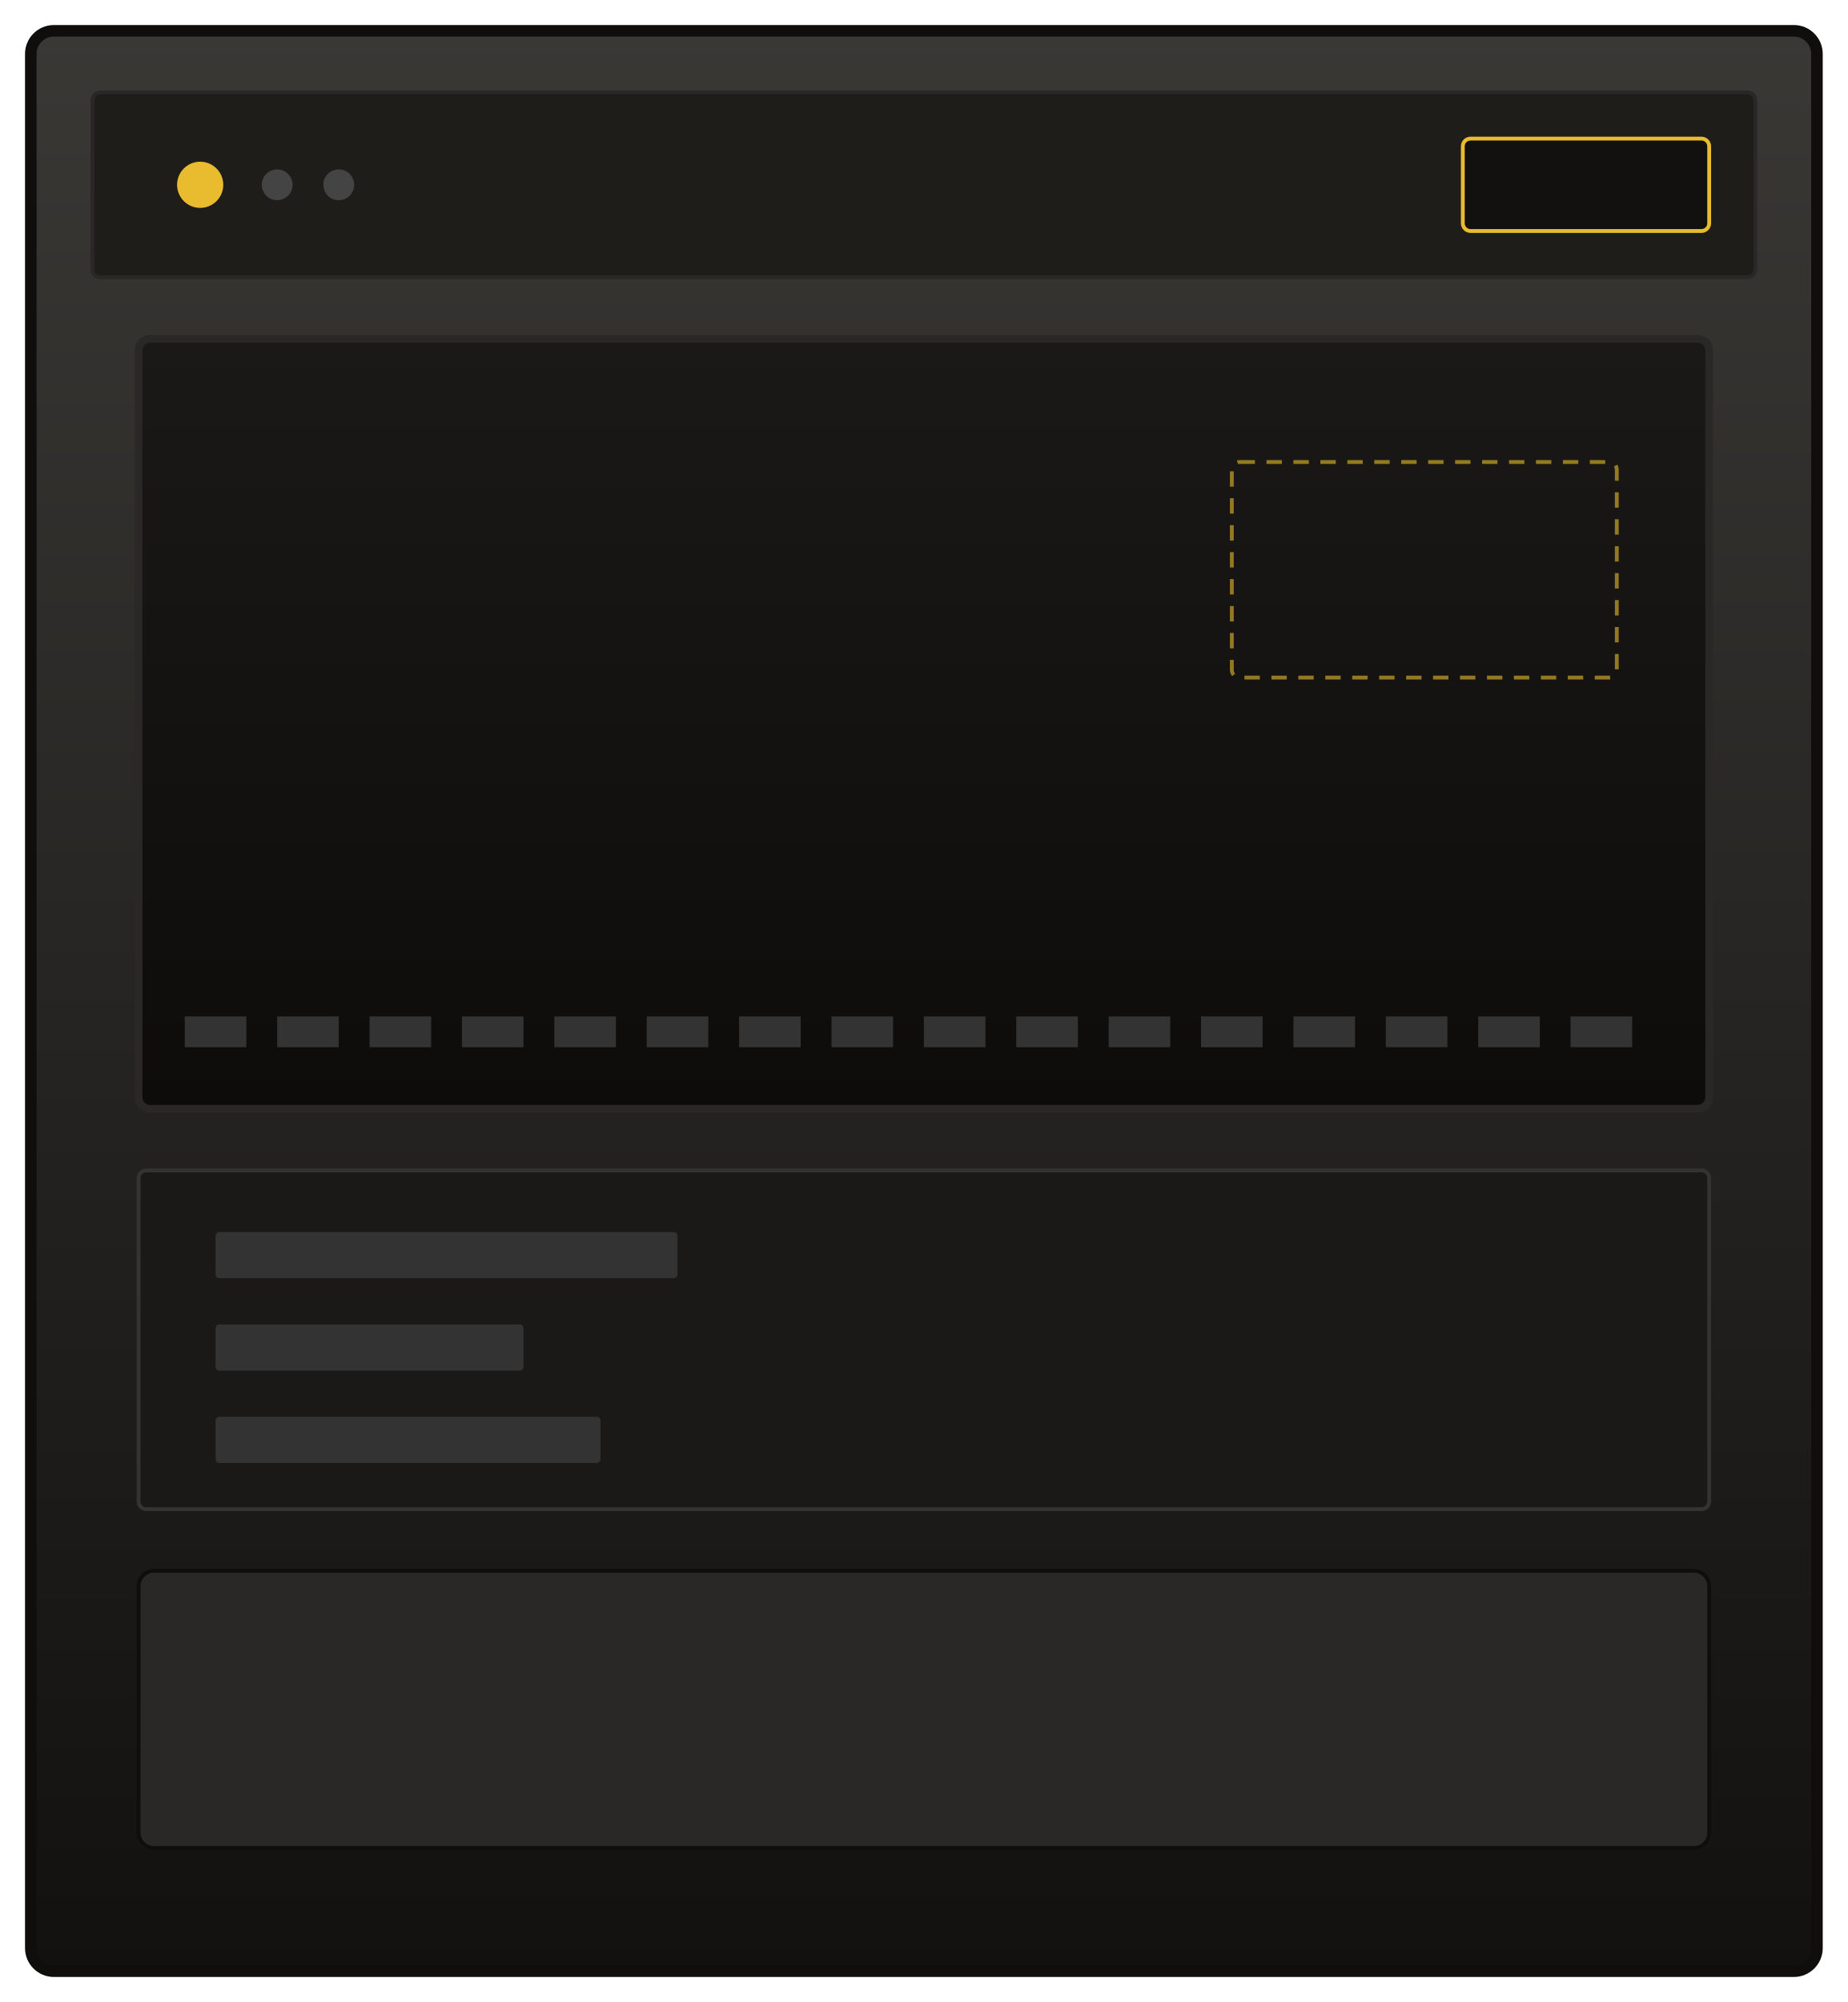
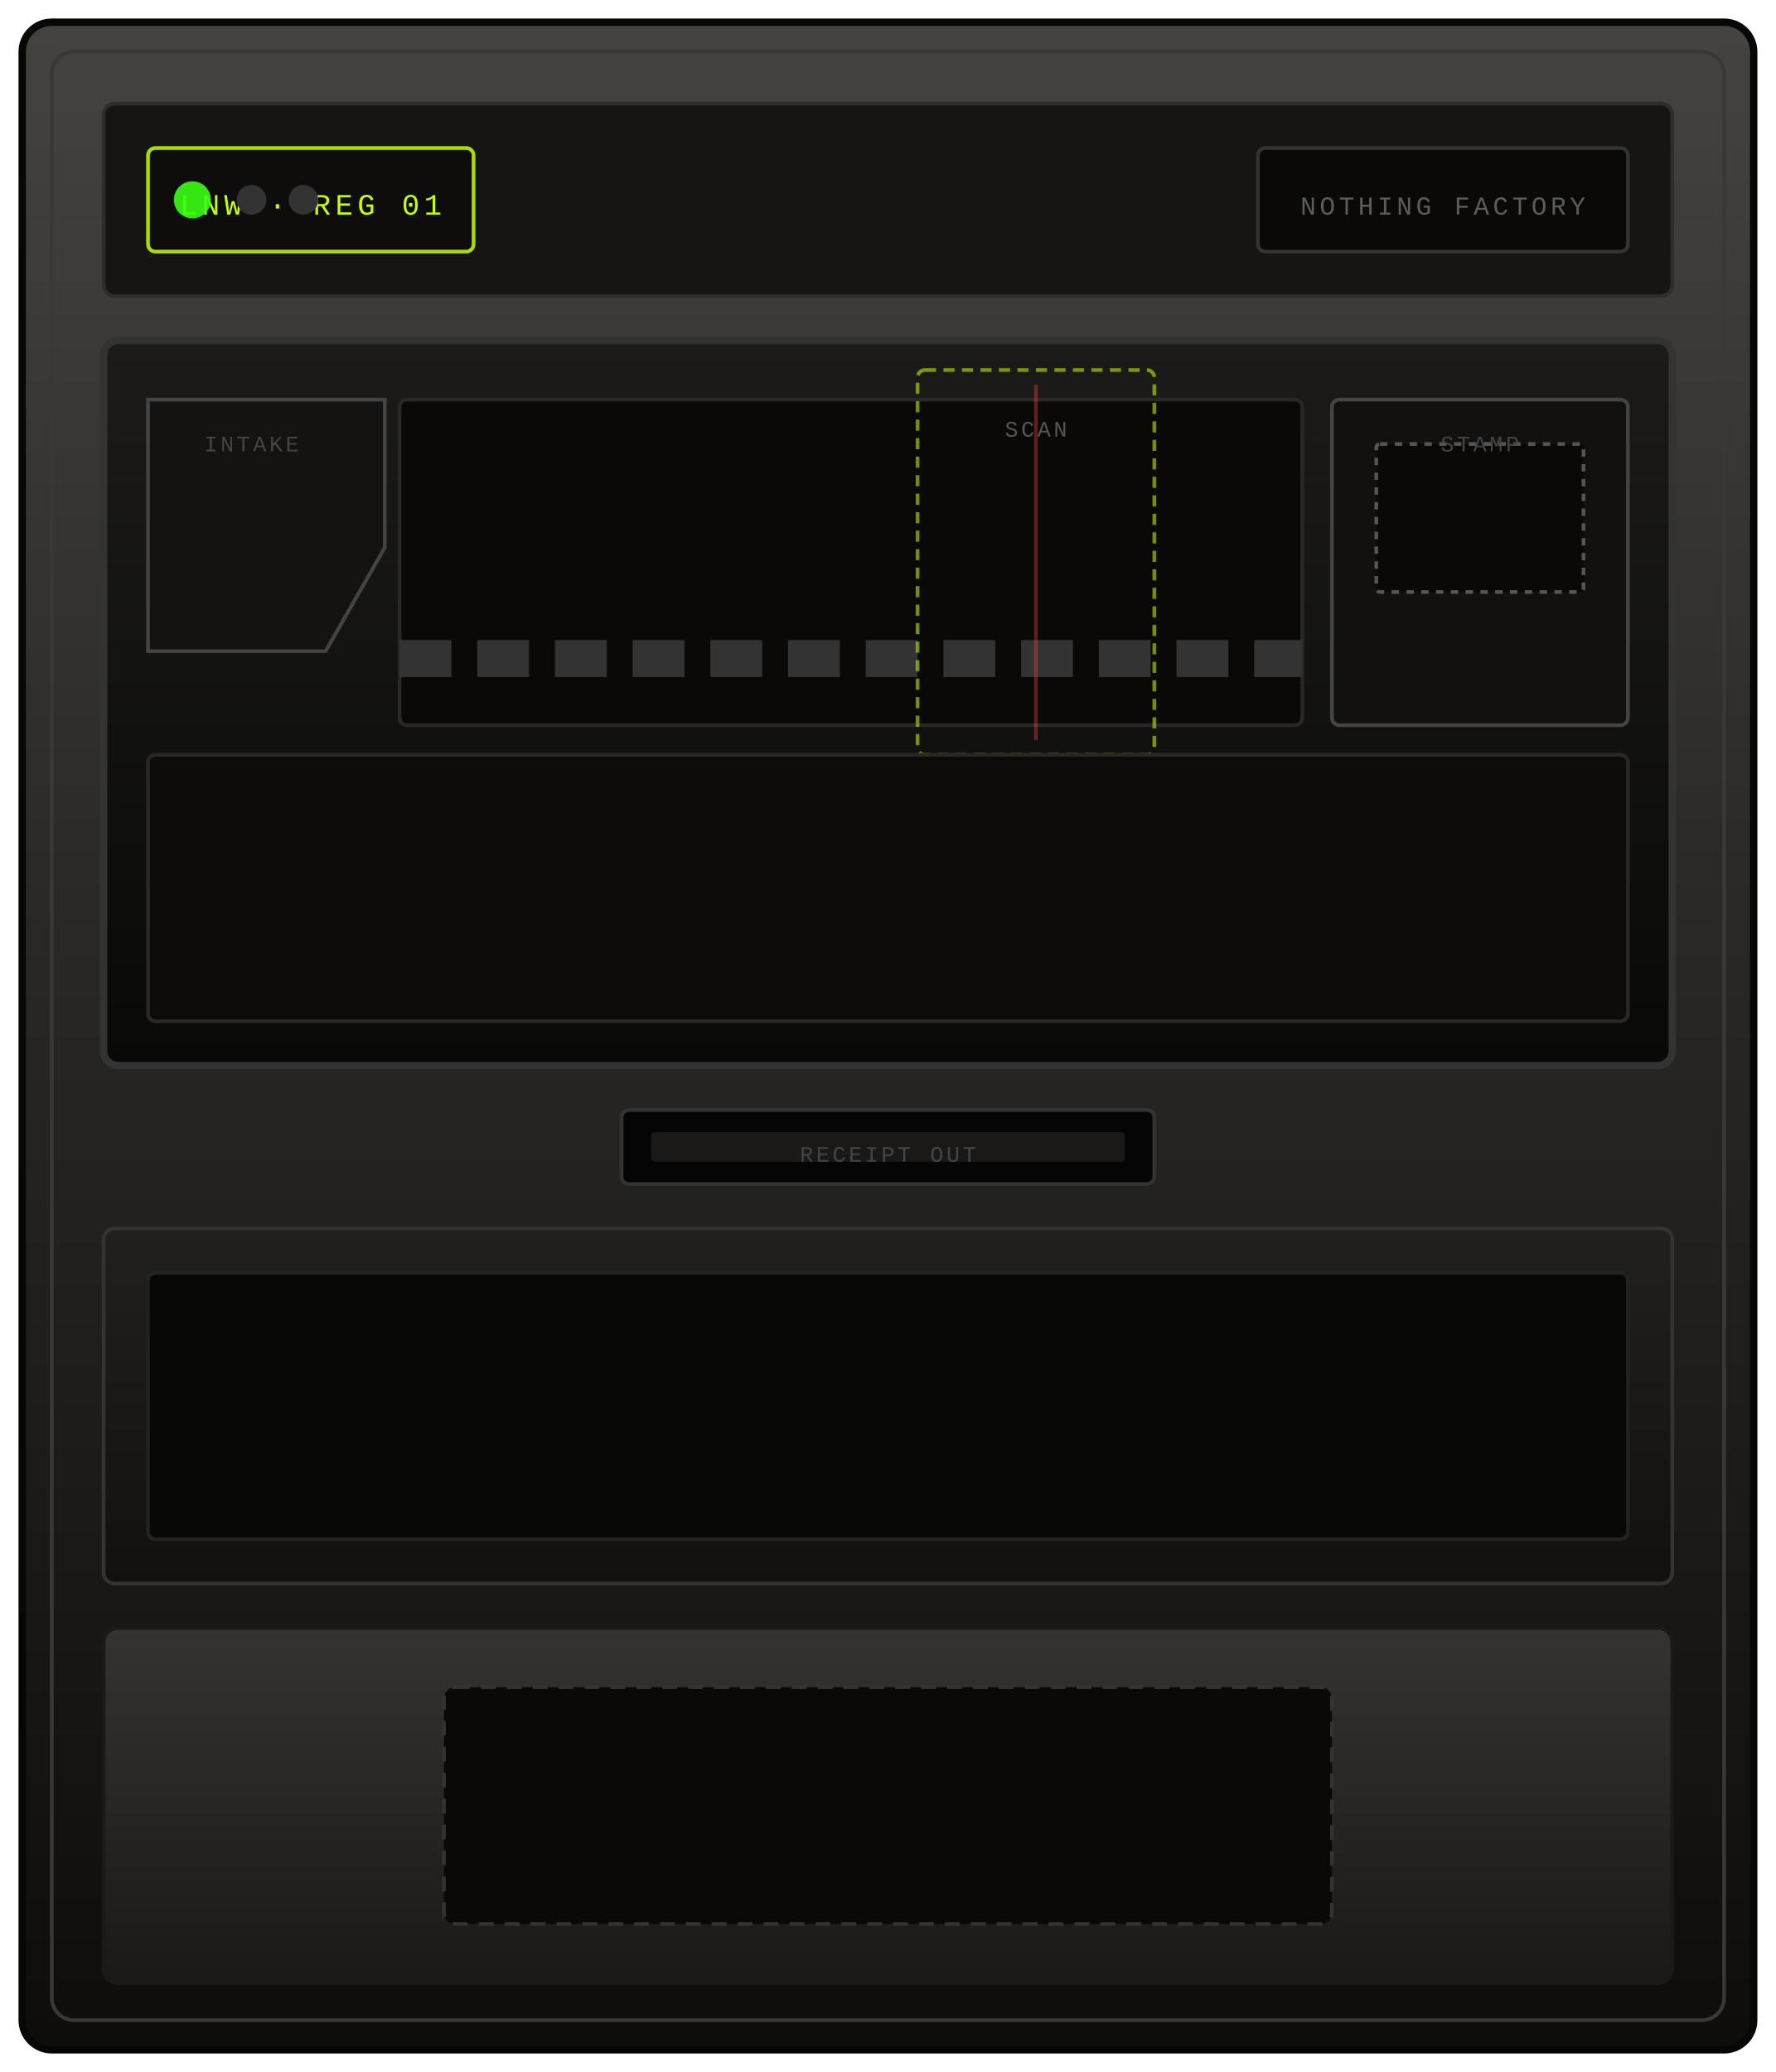
- <svg xmlns="http://www.w3.org/2000/svg" viewBox="0 0 480 520" fill="none" aria-hidden="true">
+ <svg xmlns="http://www.w3.org/2000/svg" viewBox="0 0 480 560" fill="none" aria-hidden="true">
  <defs>
    <linearGradient id="mdrBezel" x1="0" y1="0" x2="0" y2="1">
-       <stop offset="0%" stop-color="#3a3835" />
+       <stop offset="0%" stop-color="#454340" />
+       <stop offset="45%" stop-color="#2a2826" />
+       <stop offset="100%" stop-color="#0e0d0c" />
+     </linearGradient>
+     <linearGradient id="mdrScreen" x1="0" y1="0" x2="0" y2="1">
+       <stop offset="0%" stop-color="#1c1b19" />
+       <stop offset="100%" stop-color="#090908" />
+     </linearGradient>
+     <linearGradient id="mdrPanel" x1="0" y1="0" x2="0" y2="1">
+       <stop offset="0%" stop-color="#22201e" />
      <stop offset="100%" stop-color="#121110" />
    </linearGradient>
-     <linearGradient id="mdrScreen" x1="0" y1="0" x2="0" y2="1">
-       <stop offset="0%" stop-color="#1a1917" />
-       <stop offset="100%" stop-color="#0d0c0b" />
+     <linearGradient id="mdrBay" x1="0" y1="0" x2="0" y2="1">
+       <stop offset="0%" stop-color="#353330" />
+       <stop offset="100%" stop-color="#1a1917" />
    </linearGradient>
+     <filter id="mdrInset" x="-2%" y="-2%" width="104%" height="104%">
+       <feDropShadow dx="0" dy="1" stdDeviation="0" flood-color="#000" flood-opacity="0.45" />
+     </filter>
  </defs>
-   <rect x="8" y="8" width="464" height="504" rx="6" fill="url(#mdrBezel)" stroke="#0f0e0d" stroke-width="3" />
-   <rect x="24" y="24" width="432" height="48" rx="2" fill="#1f1d1a" stroke="#2a2826" />
-   <rect x="36" y="88" width="408" height="200" rx="3" fill="url(#mdrScreen)" stroke="#2a2826" stroke-width="2" />
-   <rect x="36" y="304" width="408" height="88" rx="2" fill="#1a1917" stroke="#333" />
-   <rect x="36" y="408" width="408" height="72" rx="4" fill="#2a2826" stroke="#0f0e0d" />
-   <circle cx="52" cy="48" r="6" fill="#e8bc2e" />
-   <circle cx="72" cy="48" r="4" fill="#444" />
-   <circle cx="88" cy="48" r="4" fill="#444" />
-   <rect x="380" y="36" width="64" height="24" rx="2" fill="#121110" stroke="#e8bc2e" stroke-width="1" />
-   <line x1="48" y1="268" x2="432" y2="268" stroke="#333" stroke-width="8" stroke-dasharray="16 8" />
-   <rect x="320" y="120" width="100" height="56" rx="2" fill="none" stroke="#e8bc2e" stroke-width="1" stroke-dasharray="4 3" opacity="0.6" />
-   <rect x="56" y="320" width="120" height="12" rx="1" fill="#333" />
-   <rect x="56" y="344" width="80" height="12" rx="1" fill="#333" />
-   <rect x="56" y="368" width="100" height="12" rx="1" fill="#333" />
+   <rect x="6" y="6" width="468" height="548" rx="8" fill="url(#mdrBezel)" stroke="#070706" stroke-width="2" />
+   <rect x="14" y="14" width="452" height="532" rx="6" fill="none" stroke="#3a3835" stroke-width="1" />
+   <rect x="28" y="28" width="424" height="52" rx="3" fill="#161514" stroke="#2f2d2b" />
+   <rect x="40" y="40" width="88" height="28" rx="2" fill="#0d0c0b" stroke="#c8ff00" stroke-width="1" opacity="0.85" />
+   <text x="84" y="58" text-anchor="middle" fill="#c8ff00" font-family="IBM Plex Mono, Courier New, monospace" font-size="8" letter-spacing="1.2">LNW · REG 01</text>
+   <circle cx="52" cy="54" r="5" fill="#39ff14" opacity="0.9" />
+   <circle cx="68" cy="54" r="4" fill="#333" />
+   <circle cx="82" cy="54" r="4" fill="#333" />
+   <rect x="340" y="40" width="100" height="28" rx="2" fill="#0a0908" stroke="#333" />
+   <text x="390" y="58" text-anchor="middle" fill="#5c5c5c" font-family="IBM Plex Mono, Courier New, monospace" font-size="7" letter-spacing="1">NOTHING FACTORY</text>
+   <rect x="28" y="92" width="424" height="196" rx="4" fill="url(#mdrScreen)" stroke="#333" stroke-width="2" />
+   <path d="M40 108 L40 176 L88 176 L104 148 L104 108 Z" fill="#141312" stroke="#444" stroke-width="1" />
+   <text x="68" y="122" text-anchor="middle" fill="#444" font-family="IBM Plex Mono, Courier New, monospace" font-size="6" letter-spacing="0.8">INTAKE</text>
+   <rect x="108" y="108" width="244" height="88" rx="2" fill="#0a0908" stroke="#2a2826" />
+   <line x1="108" y1="178" x2="352" y2="178" stroke="#333" stroke-width="10" stroke-dasharray="14 7" />
+   <rect x="248" y="100" width="64" height="104" rx="2" fill="none" stroke="#c8ff00" stroke-width="1" stroke-dasharray="3 2" opacity="0.55" />
+   <line x1="280" y1="104" x2="280" y2="200" stroke="#ff4444" stroke-width="1" opacity="0.35" />
+   <text x="280" y="118" text-anchor="middle" fill="#555" font-family="IBM Plex Mono, Courier New, monospace" font-size="6" letter-spacing="0.8">SCAN</text>
+   <rect x="360" y="108" width="80" height="88" rx="2" fill="#121110" stroke="#444" />
+   <rect x="372" y="120" width="56" height="40" rx="1" fill="#0a0908" stroke="#555" stroke-dasharray="2 2" />
+   <text x="400" y="122" text-anchor="middle" fill="#444" font-family="IBM Plex Mono, Courier New, monospace" font-size="6" letter-spacing="0.8">STAMP</text>
+   <rect x="40" y="204" width="400" height="72" rx="2" fill="#0d0c0b" stroke="#2a2826" />
+   <rect x="168" y="300" width="144" height="20" rx="2" fill="#050505" stroke="#333" />
+   <rect x="176" y="306" width="128" height="8" rx="1" fill="#1a1917" />
+   <text x="240" y="314" text-anchor="middle" fill="#444" font-family="IBM Plex Mono, Courier New, monospace" font-size="6" letter-spacing="0.8">RECEIPT OUT</text>
+   <rect x="28" y="332" width="424" height="96" rx="3" fill="url(#mdrPanel)" stroke="#333" stroke-width="1" />
+   <rect x="40" y="344" width="400" height="72" rx="2" fill="#080807" stroke="#222" />
+   <rect x="28" y="440" width="424" height="96" rx="4" fill="url(#mdrBay)" stroke="#1a1917" />
+   <rect x="120" y="456" width="240" height="64" rx="3" fill="#0a0908" stroke="#333" stroke-dasharray="4 3" />
</svg>
